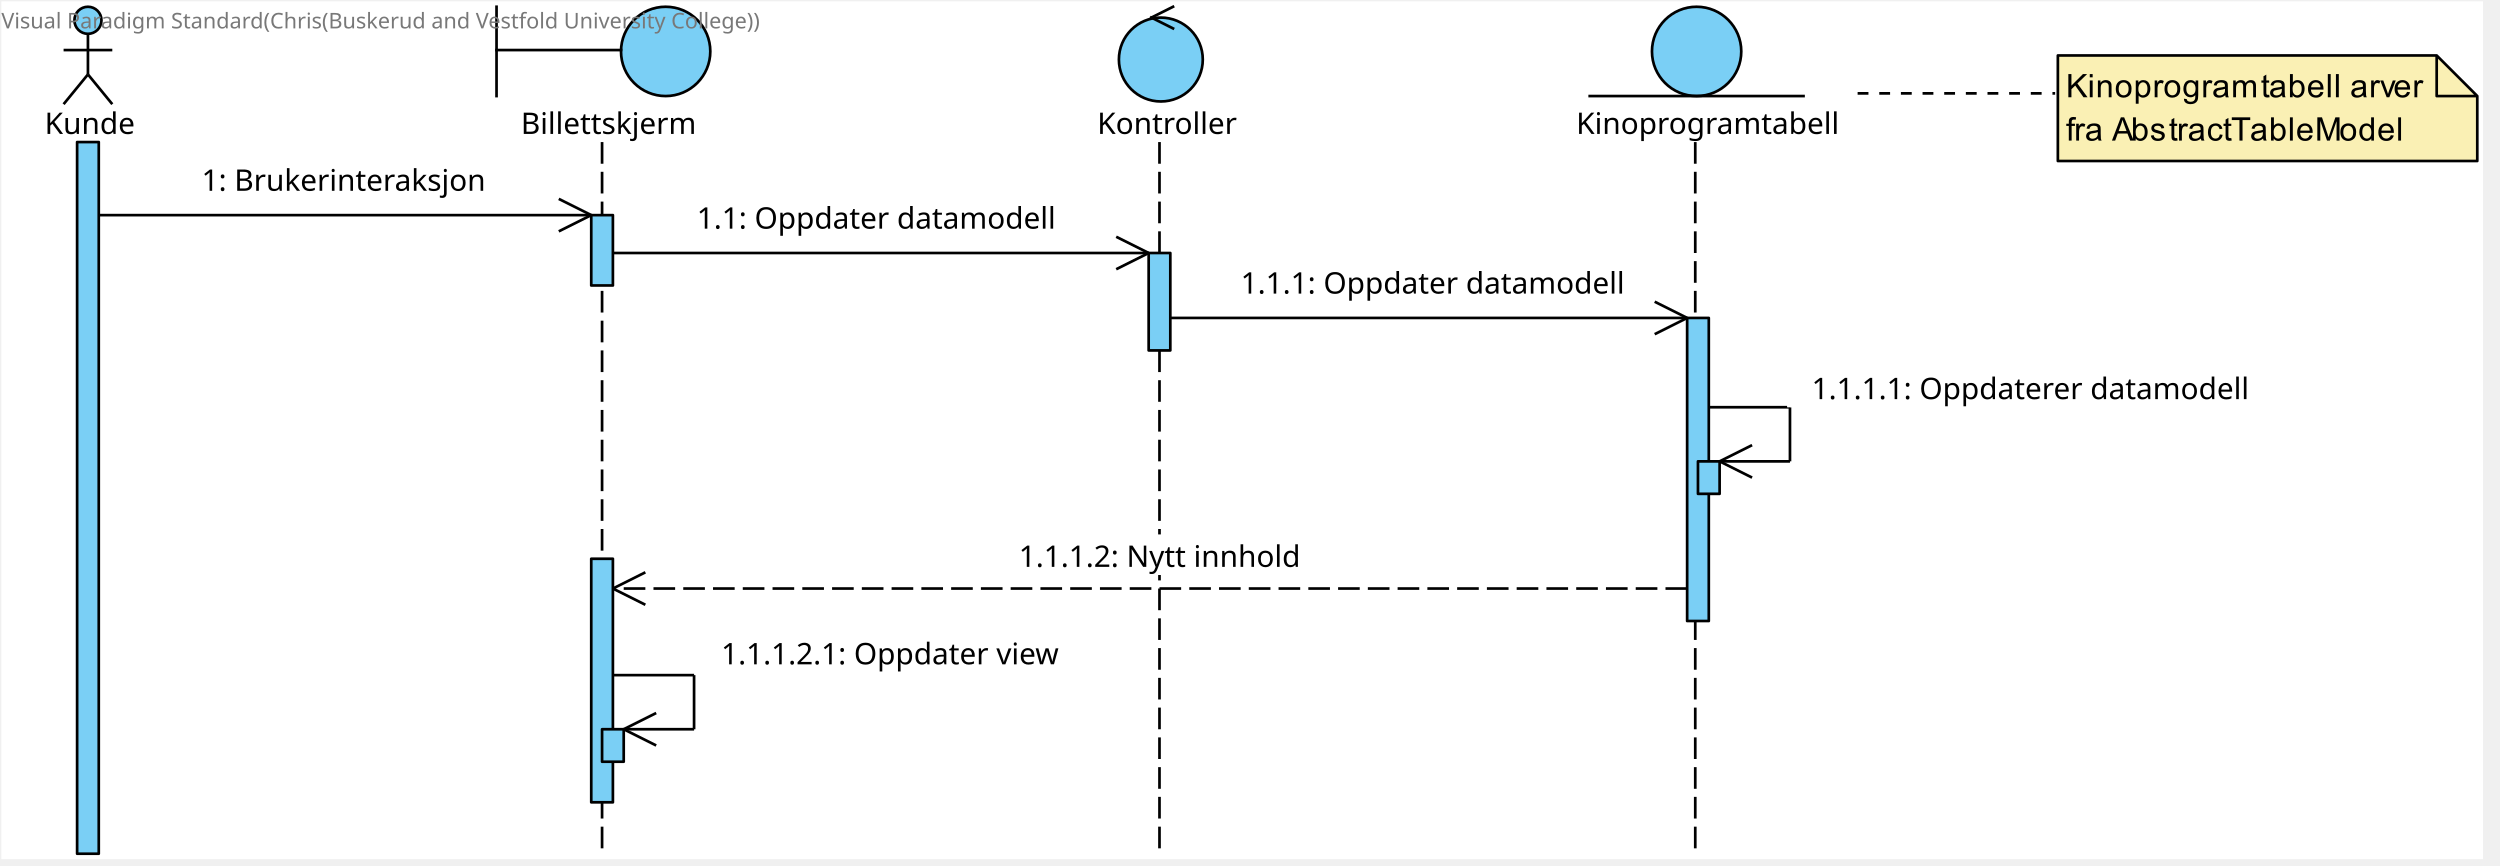
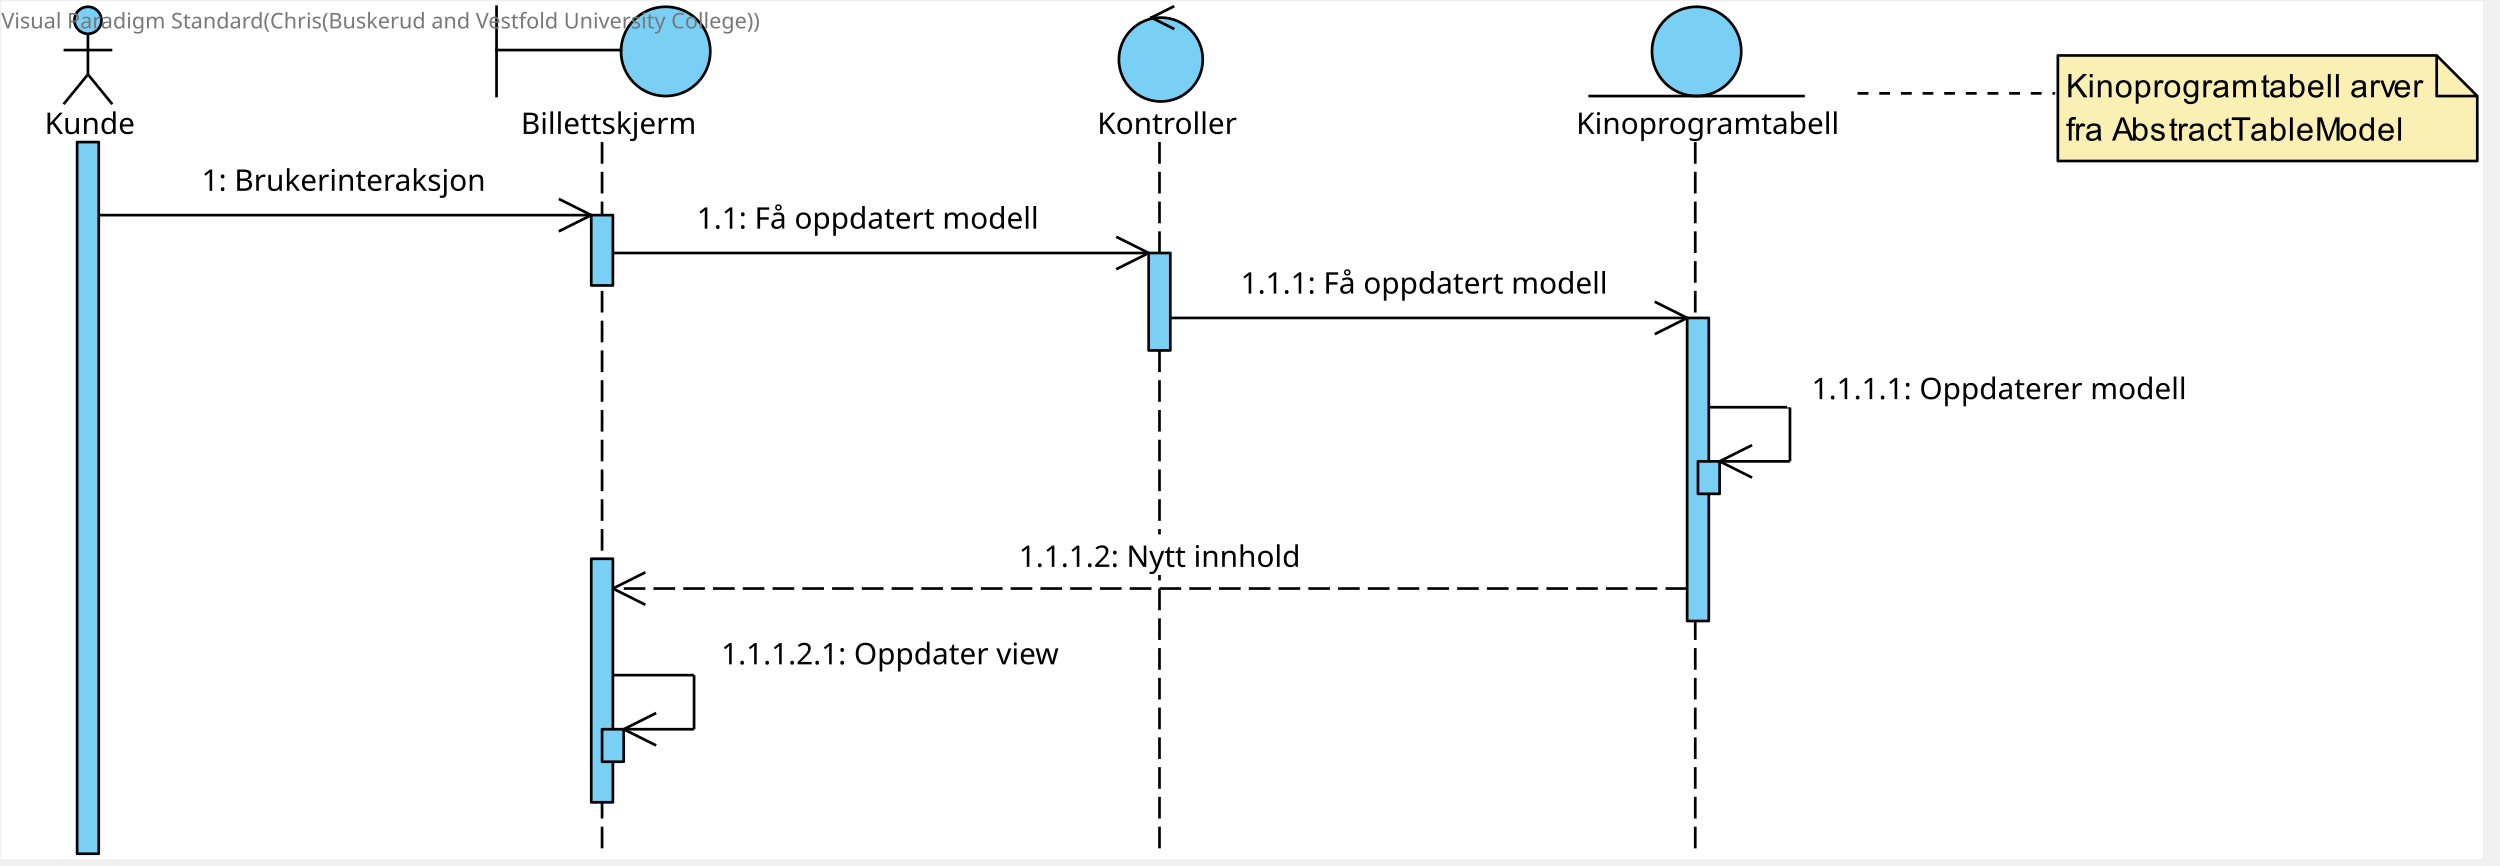
<svg xmlns="http://www.w3.org/2000/svg" viewBox="0 0 100 320" preserveAspectRatio="xMinYMin meet" width="918.109" stroke-miterlimit="10" font-weight="normal" height="317.995" font-style="normal" font-size="12px" version="1.1" id="svg358" style="font-style:normal;font-weight:normal;font-size:12px;font-family:Dialog;color-interpolation:auto;fill:#000000;fill-opacity:0;stroke:#000000;stroke-width:1;stroke-linecap:square;stroke-linejoin:miter;stroke-miterlimit:10;stroke-dasharray:none;stroke-dashoffset:0;stroke-opacity:0;color-rendering:auto;image-rendering:auto;shape-rendering:auto;text-rendering:auto">
  <defs id="genericDefs" />
  <rect id="rect364" width="917.109" height="316.995" x="0.5" y="0.5" />
  <rect id="rect375" width="373.458" height="81.467" x="139.236" y="156.981" />
  <g id="layer1" style="display:inline" transform="translate(0.5,0.5)">
    <g id="g356">
      <defs id="defs1">
        <clipPath clipPathUnits="userSpaceOnUse" id="clipPath1">
          <path d="M -7,-7 H 71 V 325 H -7 Z" id="path11" />
        </clipPath>
        <clipPath clipPathUnits="userSpaceOnUse" id="clipPath2">
          <path d="M -7,-7 H 90 V 325 H -7 Z" id="path14" />
        </clipPath>
        <clipPath clipPathUnits="userSpaceOnUse" id="clipPath3">
          <path d="M -7,-7 H 81 V 325 H -7 Z" id="path17" />
        </clipPath>
        <clipPath clipPathUnits="userSpaceOnUse" id="clipPath4">
          <path d="M -7,-7 H 129 V 325 H -7 Z" id="path20" />
        </clipPath>
        <clipPath clipPathUnits="userSpaceOnUse" id="clipPath5">
          <path d="M -7,-7 H 19 V 37 H -7 Z" id="path23" />
        </clipPath>
        <clipPath clipPathUnits="userSpaceOnUse" id="clipPath6">
          <path d="M -7,-7 H 19 V 47 H -7 Z" id="path26" />
        </clipPath>
        <clipPath clipPathUnits="userSpaceOnUse" id="clipPath7">
          <path d="M -7,-7 H 19 V 123 H -7 Z" id="path29" />
        </clipPath>
        <clipPath clipPathUnits="userSpaceOnUse" id="clipPath8">
          <path d="M -7,-7 H 19 V 101 H -7 Z" id="path32" />
        </clipPath>
        <clipPath clipPathUnits="userSpaceOnUse" id="clipPath9">
          <path d="M -7,-7 H 19 V 23 H -7 Z" id="path35" />
        </clipPath>
        <clipPath clipPathUnits="userSpaceOnUse" id="clipPath10">
          <path d="M -7,-7 H 138 V 151 H -7 Z" id="path38" />
        </clipPath>
        <clipPath clipPathUnits="userSpaceOnUse" id="clipPath11">
          <path d="M -7,-7 H 167 V 51 H -7 Z" id="path41" />
        </clipPath>
        <clipPath clipPathUnits="userSpaceOnUse" id="clipPath12">
          <path d="M 0,0 V 40 H 141 V 0 Z" id="path44" />
        </clipPath>
        <clipPath clipPathUnits="userSpaceOnUse" id="clipPath13">
          <path d="M -52,-15 H 104 V 30 H -52 Z" id="path47" />
        </clipPath>
        <clipPath clipPathUnits="userSpaceOnUse" id="clipPath14">
          <path d="M -69,-15 H 138 V 30 H -69 Z" id="path50" />
        </clipPath>
        <clipPath clipPathUnits="userSpaceOnUse" id="clipPath15">
          <path d="M -57,-15 H 114 V 30 H -57 Z" id="path53" />
        </clipPath>
        <clipPath clipPathUnits="userSpaceOnUse" id="clipPath16">
          <path d="M -99,-15 H 198 V 30 H -99 Z" id="path56" />
        </clipPath>
        <clipPath clipPathUnits="userSpaceOnUse" id="clipPath17">
          <path d="M 0,0 H 248 V 66 H 0 Z" id="path59" />
        </clipPath>
        <clipPath clipPathUnits="userSpaceOnUse" id="clipPath18">
          <path d="M 177,10 V 25 H 59 V 10 Z M 0,0 V 66 H 248 V 39 h -5 V 24 h 5 V 4 H 183 V 0 H 53 V 4 H 1 V 0 Z" id="path62" />
        </clipPath>
        <clipPath clipPathUnits="userSpaceOnUse" id="clipPath19">
          <path d="M 0,0 H 265 V 66 H 0 Z" id="path65" />
        </clipPath>
        <clipPath clipPathUnits="userSpaceOnUse" id="clipPath20">
          <path d="M 198,10 V 25 H 53 V 10 Z M 0,0 V 66 H 265 V 49 H 254 V 34 h 11 V 0 Z" id="path68" />
        </clipPath>
        <clipPath clipPathUnits="userSpaceOnUse" id="clipPath21">
          <path d="M 0,0 H 257 V 66 H 0 Z" id="path71" />
        </clipPath>
        <clipPath clipPathUnits="userSpaceOnUse" id="clipPath22">
          <path d="M 202,10 V 25 H 48 V 10 Z M 0,0 V 66 H 257 V 0 Z" id="path74" />
        </clipPath>
        <clipPath clipPathUnits="userSpaceOnUse" id="clipPath23">
          <path d="M 0,0 H 96 V 86 H 0 Z" id="path77" />
        </clipPath>
        <clipPath clipPathUnits="userSpaceOnUse" id="clipPath24">
          <path d="M 0,0 V 86 H 96 V 31 H 60 V 16 H 96 V 0 Z" id="path80" />
        </clipPath>
        <clipPath clipPathUnits="userSpaceOnUse" id="clipPath25">
          <path d="M 0,0 V 86 H 96 V 30 H 61 V 15 H 96 V 0 Z" id="path83" />
        </clipPath>
        <clipPath clipPathUnits="userSpaceOnUse" id="clipPath26">
          <path d="M 0,0 H 463 V 66 H 0 Z" id="path86" />
        </clipPath>
        <clipPath clipPathUnits="userSpaceOnUse" id="clipPath27">
          <path d="M 289,11 V 26 H 171 V 11 Z M 201,47 V 62 H 61 V 47 Z M 0,0 V 66 H 463 V 0 Z" id="path89" />
        </clipPath>
        <clipPath clipPathUnits="userSpaceOnUse" id="clipPath28">
          <path d="M 0,0 H 139 V 66 H 0 Z" id="path92" />
        </clipPath>
        <clipPath clipPathUnits="userSpaceOnUse" id="clipPath29">
          <path d="M 0,0 V 34 H 22 V 49 H 0 V 66 H 139 V 0 Z" id="path95" />
        </clipPath>
        <clipPath clipPathUnits="userSpaceOnUse" id="clipPath30">
          <path d="M -118,-15 H 236 V 30 H -118 Z" id="path98" />
        </clipPath>
        <clipPath clipPathUnits="userSpaceOnUse" id="clipPath31">
          <path d="M -140,-15 H 280 V 30 H -140 Z" id="path101" />
        </clipPath>
        <clipPath clipPathUnits="userSpaceOnUse" id="clipPath32">
          <path d="M -173,-15 H 346 V 30 H -173 Z" id="path104" />
        </clipPath>
        <clipPath clipPathUnits="userSpaceOnUse" id="clipPath33">
          <path d="M -154,-15 H 308 V 30 H -154 Z" id="path107" />
        </clipPath>
        <clipPath clipPathUnits="userSpaceOnUse" id="clipPath34">
          <path d="M -145,-15 H 290 V 30 H -145 Z" id="path110" />
        </clipPath>
      </defs>
      <g id="g116" style="fill:#ffffff;fill-opacity:1;stroke:#ffffff;stroke-opacity:1;text-rendering:geometricPrecision">
        <rect x="0" width="917.109" height="316.995" y="0" id="rect114" style="stroke:none" />
      </g>
      <g font-size="11px" transform="translate(2,2)" id="g122" style="font-size:11px;font-family:sans-serif;fill:#7acff5;fill-opacity:1;stroke:#7acff5;stroke-opacity:1;image-rendering:optimizeQuality;text-rendering:geometricPrecision">
        <circle r="5" clip-path="url(#clipPath1)" cx="30" cy="5" id="circle118" style="stroke:none" />
        <rect x="26" width="8" height="263" y="50" clip-path="url(#clipPath1)" id="rect120" style="stroke:none" />
      </g>
      <g font-size="11px" transform="translate(2,2)" stroke-miterlimit="0" id="g136" style="font-size:11px;font-family:sans-serif;fill:#000000;fill-opacity:1;stroke:#000000;stroke-linecap:butt;stroke-linejoin:round;stroke-miterlimit:0;stroke-opacity:1;image-rendering:optimizeQuality;text-rendering:geometricPrecision">
        <circle r="5" clip-path="url(#clipPath1)" cx="30" cy="5" id="circle124" style="fill:none" />
        <rect x="26" width="8" height="263" y="50" clip-path="url(#clipPath1)" id="rect126" style="fill:none" />
        <line y2="25" x1="30" clip-path="url(#clipPath1)" x2="30" y1="10" id="line128" style="fill:none" />
        <line y2="36" x1="30" clip-path="url(#clipPath1)" x2="21" y1="25" id="line130" style="fill:none" />
        <line y2="36" x1="30" clip-path="url(#clipPath1)" x2="39" y1="25" id="line132" style="fill:none" />
        <line y2="16" x1="21" clip-path="url(#clipPath1)" x2="39" y1="16" id="line134" style="fill:none" />
      </g>
      <g font-size="11px" transform="translate(183,2)" id="g146" style="font-size:11px;font-family:sans-serif;fill:#7acff5;fill-opacity:1;stroke:#7acff5;stroke-opacity:1;image-rendering:optimizeQuality;text-rendering:geometricPrecision">
        <circle r="16.5" clip-path="url(#clipPath2)" cx="62.5" cy="16.5" id="circle138" style="stroke:none" />
        <line clip-path="url(#clipPath2)" x1="0" x2="0" y1="0" y2="33" id="line140" style="fill:none;stroke:#000000" />
        <line clip-path="url(#clipPath2)" x1="0" x2="46" y1="16" y2="16" id="line142" style="fill:none;stroke:#000000" />
        <circle r="16.5" clip-path="url(#clipPath2)" cx="62.5" cy="16.5" id="circle144" style="fill:none;stroke:#000000" />
      </g>
      <g transform="translate(183,2)" stroke-miterlimit="0" font-size="11px" id="g150" style="font-size:11px;font-family:sans-serif;fill:#000000;fill-opacity:1;stroke:#000000;stroke-linecap:butt;stroke-linejoin:bevel;stroke-miterlimit:0;stroke-dasharray:8, 3;stroke-opacity:1;image-rendering:optimizeQuality;text-rendering:geometricPrecision">
        <line y2="314" x1="39" clip-path="url(#clipPath2)" x2="39" y1="50" id="line148" style="fill:none" />
      </g>
      <g font-size="11px" transform="translate(394,2)" id="g160" style="font-size:11px;font-family:sans-serif;fill:#7acff5;fill-opacity:1;stroke:#7acff5;stroke-opacity:1;image-rendering:optimizeQuality;text-rendering:geometricPrecision">
        <circle r="15.5" clip-path="url(#clipPath3)" cx="34.5" cy="19.5" id="circle152" style="stroke:none" />
        <circle r="15.5" clip-path="url(#clipPath3)" cx="34.5" cy="19.5" id="circle154" style="fill:none;stroke:#000000" />
        <line clip-path="url(#clipPath3)" x1="31" x2="39" y1="4" y2="0" id="line156" style="fill:none;stroke:#000000" />
        <line clip-path="url(#clipPath3)" x1="31" x2="39" y1="4" y2="8" id="line158" style="fill:none;stroke:#000000" />
      </g>
      <g transform="translate(394,2)" stroke-miterlimit="0" font-size="11px" id="g164" style="font-size:11px;font-family:sans-serif;fill:#000000;fill-opacity:1;stroke:#000000;stroke-linecap:butt;stroke-linejoin:bevel;stroke-miterlimit:0;stroke-dasharray:8, 3;stroke-opacity:1;image-rendering:optimizeQuality;text-rendering:geometricPrecision">
        <line y2="314" x1="34" clip-path="url(#clipPath3)" x2="34" y1="50" id="line162" style="fill:none" />
      </g>
      <g font-size="11px" transform="translate(568,2)" id="g172" style="font-size:11px;font-family:sans-serif;fill:#7acff5;fill-opacity:1;stroke:#7acff5;stroke-opacity:1;image-rendering:optimizeQuality;text-rendering:geometricPrecision">
        <circle r="16.5" clip-path="url(#clipPath4)" cx="58.5" cy="16.5" id="circle166" style="stroke:none" />
        <circle r="16.5" clip-path="url(#clipPath4)" cx="58.5" cy="16.5" id="circle168" style="fill:none;stroke:#000000" />
        <line clip-path="url(#clipPath4)" x1="19" x2="98" y1="33" y2="33" id="line170" style="fill:none;stroke:#000000" />
      </g>
      <g transform="translate(568,2)" stroke-miterlimit="0" font-size="11px" id="g176" style="font-size:11px;font-family:sans-serif;fill:#000000;fill-opacity:1;stroke:#000000;stroke-linecap:butt;stroke-linejoin:bevel;stroke-miterlimit:0;stroke-dasharray:8, 3;stroke-opacity:1;image-rendering:optimizeQuality;text-rendering:geometricPrecision">
        <line y2="314" x1="58" clip-path="url(#clipPath4)" x2="58" y1="50" id="line174" style="fill:none" />
      </g>
      <g font-size="11px" transform="translate(218,79)" id="g180" style="font-size:11px;font-family:sans-serif;fill:#7acff5;fill-opacity:1;stroke:#7acff5;stroke-opacity:1;image-rendering:optimizeQuality;text-rendering:geometricPrecision">
        <rect x="0" width="8" height="26" y="0" clip-path="url(#clipPath5)" id="rect178" style="stroke:none" />
      </g>
      <g font-size="11px" transform="translate(218,79)" stroke-miterlimit="0" id="g184" style="font-size:11px;font-family:sans-serif;fill:#000000;fill-opacity:1;stroke:#000000;stroke-linecap:butt;stroke-linejoin:round;stroke-miterlimit:0;stroke-opacity:1;image-rendering:optimizeQuality;text-rendering:geometricPrecision">
        <rect x="0" width="8" height="26" y="0" clip-path="url(#clipPath5)" id="rect182" style="fill:none" />
      </g>
      <g font-size="11px" transform="translate(424,93)" id="g188" style="font-size:11px;font-family:sans-serif;fill:#7acff5;fill-opacity:1;stroke:#7acff5;stroke-opacity:1;image-rendering:optimizeQuality;text-rendering:geometricPrecision">
        <rect x="0" width="8" height="36" y="0" clip-path="url(#clipPath6)" id="rect186" style="stroke:none" />
      </g>
      <g font-size="11px" transform="translate(424,93)" stroke-miterlimit="0" id="g192" style="font-size:11px;font-family:sans-serif;fill:#000000;fill-opacity:1;stroke:#000000;stroke-linecap:butt;stroke-linejoin:round;stroke-miterlimit:0;stroke-opacity:1;image-rendering:optimizeQuality;text-rendering:geometricPrecision">
        <rect x="0" width="8" height="36" y="0" clip-path="url(#clipPath6)" id="rect190" style="fill:none" />
      </g>
      <g font-size="11px" transform="translate(623,117)" id="g196" style="font-size:11px;font-family:sans-serif;fill:#7acff5;fill-opacity:1;stroke:#7acff5;stroke-opacity:1;image-rendering:optimizeQuality;text-rendering:geometricPrecision">
        <rect x="0" width="8" height="112" y="0" clip-path="url(#clipPath7)" id="rect194" style="stroke:none" />
      </g>
      <g font-size="11px" transform="translate(623,117)" stroke-miterlimit="0" id="g200" style="font-size:11px;font-family:sans-serif;fill:#000000;fill-opacity:1;stroke:#000000;stroke-linecap:butt;stroke-linejoin:round;stroke-miterlimit:0;stroke-opacity:1;image-rendering:optimizeQuality;text-rendering:geometricPrecision">
        <rect x="0" width="8" height="112" y="0" clip-path="url(#clipPath7)" id="rect198" style="fill:none" />
      </g>
      <g font-size="11px" transform="translate(218,206)" id="g204" style="font-size:11px;font-family:sans-serif;fill:#7acff5;fill-opacity:1;stroke:#7acff5;stroke-opacity:1;image-rendering:optimizeQuality;text-rendering:geometricPrecision">
        <rect x="0" width="8" height="90" y="0" clip-path="url(#clipPath8)" id="rect202" style="stroke:none" />
      </g>
      <g font-size="11px" transform="translate(218,206)" stroke-miterlimit="0" id="g208" style="font-size:11px;font-family:sans-serif;fill:#000000;fill-opacity:1;stroke:#000000;stroke-linecap:butt;stroke-linejoin:round;stroke-miterlimit:0;stroke-opacity:1;image-rendering:optimizeQuality;text-rendering:geometricPrecision">
        <rect x="0" width="8" height="90" y="0" clip-path="url(#clipPath8)" id="rect206" style="fill:none" />
      </g>
      <g font-size="11px" transform="translate(627,170)" id="g212" style="font-size:11px;font-family:sans-serif;fill:#7acff5;fill-opacity:1;stroke:#7acff5;stroke-opacity:1;image-rendering:optimizeQuality;text-rendering:geometricPrecision">
        <rect x="0" width="8" height="12" y="0" clip-path="url(#clipPath9)" id="rect210" style="stroke:none" />
      </g>
      <g font-size="11px" transform="translate(627,170)" stroke-miterlimit="0" id="g216" style="font-size:11px;font-family:sans-serif;fill:#000000;fill-opacity:1;stroke:#000000;stroke-linecap:butt;stroke-linejoin:round;stroke-miterlimit:0;stroke-opacity:1;image-rendering:optimizeQuality;text-rendering:geometricPrecision">
        <rect x="0" width="8" height="12" y="0" clip-path="url(#clipPath9)" id="rect214" style="fill:none" />
      </g>
      <g font-size="11px" transform="translate(222,269)" id="g220" style="font-size:11px;font-family:sans-serif;fill:#7acff5;fill-opacity:1;stroke:#7acff5;stroke-opacity:1;image-rendering:optimizeQuality;text-rendering:geometricPrecision">
        <rect x="0" width="8" height="12" y="0" clip-path="url(#clipPath9)" id="rect218" style="stroke:none" />
      </g>
      <g font-size="11px" transform="translate(222,269)" stroke-miterlimit="0" id="g224" style="font-size:11px;font-family:sans-serif;fill:#000000;fill-opacity:1;stroke:#000000;stroke-linecap:butt;stroke-linejoin:round;stroke-miterlimit:0;stroke-opacity:1;image-rendering:optimizeQuality;text-rendering:geometricPrecision">
        <rect x="0" width="8" height="12" y="0" clip-path="url(#clipPath9)" id="rect222" style="fill:none" />
      </g>
      <g transform="translate(760,20)" id="g228" style="font-family:sans-serif;fill:#faf0b4;fill-opacity:1;stroke:#faf0b4;stroke-opacity:1;image-rendering:optimizeQuality;text-rendering:geometricPrecision">
        <polygon points="155,39 0,39 0,0 140,0 155,15 140,15 140,0 155,15 " clip-path="url(#clipPath11)" id="polygon226" style="stroke:none" />
      </g>
      <g transform="translate(760,20)" stroke-miterlimit="0" id="g232" style="font-family:sans-serif;fill:#000000;fill-opacity:1;stroke:#000000;stroke-linecap:butt;stroke-linejoin:round;stroke-miterlimit:0;stroke-opacity:1;image-rendering:optimizeQuality;text-rendering:geometricPrecision">
        <polygon points="155,39 0,39 0,0 140,0 155,15 140,15 140,0 155,15 " clip-path="url(#clipPath11)" id="polygon230" style="fill:none" />
      </g>
      <g font-size="11px" transform="translate(760,20)" id="g238" style="font-size:11px;font-family:Tahoma;fill:#000000;fill-opacity:1;stroke:#000000;stroke-opacity:1;image-rendering:optimizeQuality;text-rendering:geometricPrecision">
        <path d="M 3.875,15.457 V 6.863 h 1.141 v 4.266 L 9.281,6.863 h 1.547 l -3.609,3.484 3.766,5.109 h -1.5 L 6.422,11.113 5.016,12.473 V 15.457 Z M 11.797,8.082 V 6.863 h 1.062 V 8.082 Z m 0,7.375 V 9.238 h 1.062 v 6.219 z m 3,0 V 9.238 h 0.938 v 0.875 q 0.688,-1.016 1.984,-1.016 0.562,0 1.039,0.203 0.477,0.203 0.711,0.531 0.234,0.328 0.328,0.766 0.047,0.297 0.047,1.031 v 3.828 h -1.047 v -3.781 q 0,-0.656 -0.125,-0.969 -0.125,-0.312 -0.438,-0.508 -0.312,-0.195 -0.734,-0.195 -0.672,0 -1.164,0.43 -0.492,0.43 -0.492,1.617 v 3.406 z m 6.609,-3.109 q 0,-1.734 0.953,-2.562 0.797,-0.688 1.953,-0.688 1.281,0 2.102,0.836 0.82,0.836 0.82,2.32 0,1.203 -0.359,1.891 -0.359,0.688 -1.055,1.07 -0.695,0.383 -1.508,0.383 -1.297,0 -2.102,-0.836 -0.805,-0.836 -0.805,-2.414 z m 1.078,0 q 0,1.188 0.523,1.781 0.523,0.594 1.305,0.594 0.797,0 1.312,-0.594 0.516,-0.594 0.516,-1.812 0,-1.156 -0.523,-1.75 -0.523,-0.594 -1.305,-0.594 -0.781,0 -1.305,0.586 -0.523,0.586 -0.523,1.789 z m 6.312,5.5 V 9.238 H 29.75 v 0.797 q 0.344,-0.469 0.773,-0.703 0.43,-0.234 1.039,-0.234 0.797,0 1.406,0.406 0.609,0.406 0.914,1.156 0.305,0.75 0.305,1.641 0,0.953 -0.336,1.719 -0.336,0.766 -0.992,1.172 -0.656,0.406 -1.375,0.406 -0.531,0 -0.953,-0.227 -0.422,-0.227 -0.687,-0.555 v 3.031 z M 29.75,12.379 q 0,1.203 0.484,1.773 0.484,0.57 1.172,0.57 0.703,0 1.203,-0.594 0.5,-0.594 0.5,-1.844 0,-1.188 -0.484,-1.774 -0.484,-0.586 -1.172,-0.586 -0.672,0 -1.188,0.625 -0.516,0.625 -0.516,1.828 z m 6.031,3.078 V 9.238 h 0.953 v 0.938 q 0.359,-0.656 0.664,-0.867 0.305,-0.211 0.68,-0.211 0.531,0 1.078,0.328 l -0.359,0.984 q -0.391,-0.234 -0.766,-0.234 -0.359,0 -0.633,0.211 -0.273,0.211 -0.383,0.586 -0.188,0.562 -0.188,1.219 v 3.266 z m 3.625,-3.109 q 0,-1.734 0.953,-2.562 0.797,-0.688 1.953,-0.688 1.281,0 2.102,0.836 0.82,0.836 0.82,2.32 0,1.203 -0.359,1.891 -0.359,0.688 -1.055,1.07 -0.695,0.383 -1.508,0.383 -1.297,0 -2.102,-0.836 -0.805,-0.836 -0.805,-2.414 z m 1.078,0 q 0,1.188 0.523,1.781 0.523,0.594 1.305,0.594 0.797,0 1.312,-0.594 0.516,-0.594 0.516,-1.812 0,-1.156 -0.523,-1.75 -0.523,-0.594 -1.305,-0.594 -0.781,0 -1.305,0.586 -0.523,0.586 -0.523,1.789 z m 6.109,3.625 1.031,0.156 q 0.062,0.469 0.359,0.688 0.391,0.297 1.062,0.297 0.734,0 1.133,-0.297 0.398,-0.297 0.539,-0.812 0.094,-0.328 0.078,-1.359 -0.688,0.812 -1.719,0.812 -1.281,0 -1.984,-0.93 -0.703,-0.93 -0.703,-2.211 0,-0.891 0.32,-1.648 0.32,-0.758 0.93,-1.164 0.609,-0.406 1.438,-0.406 1.109,0 1.828,0.891 v -0.75 h 0.969 v 5.375 q 0,1.453 -0.297,2.062 -0.297,0.609 -0.938,0.961 -0.641,0.352 -1.578,0.352 -1.109,0 -1.797,-0.5 -0.688,-0.5 -0.672,-1.516 z m 0.875,-3.734 q 0,1.219 0.484,1.781 0.484,0.562 1.219,0.562 0.734,0 1.226,-0.562 0.492,-0.562 0.492,-1.75 0,-1.141 -0.508,-1.719 -0.508,-0.578 -1.227,-0.578 -0.703,0 -1.195,0.57 -0.492,0.57 -0.492,1.695 z m 6.312,3.219 V 9.238 h 0.953 v 0.938 q 0.359,-0.656 0.664,-0.867 0.305,-0.211 0.68,-0.211 0.531,0 1.078,0.328 l -0.359,0.984 q -0.391,-0.234 -0.766,-0.234 -0.359,0 -0.633,0.211 -0.273,0.211 -0.383,0.586 -0.188,0.562 -0.188,1.219 v 3.266 z m 8.078,-0.766 q -0.594,0.5 -1.133,0.703 -0.539,0.203 -1.164,0.203 -1.031,0 -1.578,-0.5 -0.547,-0.5 -0.547,-1.281 0,-0.453 0.203,-0.836 0.203,-0.383 0.547,-0.609 0.344,-0.227 0.766,-0.336 0.297,-0.094 0.938,-0.172 1.266,-0.141 1.875,-0.359 0,-0.219 0,-0.266 0,-0.656 -0.297,-0.922 -0.406,-0.344 -1.203,-0.344 -0.734,0 -1.094,0.258 -0.359,0.258 -0.531,0.914 l -1.031,-0.141 q 0.141,-0.656 0.469,-1.062 0.328,-0.406 0.938,-0.625 0.609,-0.219 1.406,-0.219 0.797,0 1.297,0.188 0.5,0.188 0.734,0.469 0.234,0.281 0.328,0.719 0.047,0.266 0.047,0.969 v 1.406 q 0,1.469 0.07,1.859 0.07,0.391 0.274,0.75 H 62.062 Q 61.906,15.129 61.859,14.691 Z M 61.766,12.332 q -0.578,0.234 -1.719,0.406 -0.656,0.094 -0.922,0.211 -0.266,0.117 -0.414,0.336 -0.148,0.219 -0.148,0.5 0,0.422 0.32,0.703 0.32,0.281 0.93,0.281 0.609,0 1.086,-0.266 0.477,-0.266 0.695,-0.734 0.172,-0.359 0.172,-1.047 z m 3.031,3.125 V 9.238 h 0.938 v 0.875 Q 66.031,9.645 66.516,9.371 67,9.098 67.625,9.098 q 0.688,0 1.133,0.281 0.445,0.281 0.617,0.797 0.75,-1.078 1.922,-1.078 0.938,0 1.43,0.508 0.492,0.508 0.492,1.586 v 4.266 h -1.047 v -3.922 q 0,-0.625 -0.102,-0.906 -0.102,-0.281 -0.367,-0.453 -0.266,-0.172 -0.641,-0.172 -0.656,0 -1.086,0.438 -0.43,0.438 -0.43,1.406 v 3.609 h -1.062 v -4.047 q 0,-0.703 -0.258,-1.055 -0.258,-0.352 -0.836,-0.352 -0.453,0 -0.828,0.234 -0.375,0.234 -0.547,0.688 -0.172,0.453 -0.172,1.297 v 3.234 z m 13.297,-0.938 0.156,0.922 q -0.453,0.094 -0.797,0.094 -0.578,0 -0.891,-0.18 -0.312,-0.18 -0.445,-0.477 -0.133,-0.297 -0.133,-1.25 V 10.051 H 75.219 V 9.238 h 0.766 V 7.691 l 1.047,-0.625 v 2.172 h 1.063 v 0.812 h -1.063 v 3.641 q 0,0.453 0.055,0.578 0.055,0.125 0.18,0.203 0.125,0.078 0.359,0.078 0.188,0 0.469,-0.031 z m 4.766,0.172 q -0.594,0.5 -1.133,0.703 -0.539,0.203 -1.164,0.203 -1.031,0 -1.578,-0.5 -0.547,-0.5 -0.547,-1.281 0,-0.453 0.203,-0.836 0.203,-0.383 0.547,-0.609 0.344,-0.227 0.766,-0.336 0.297,-0.094 0.938,-0.172 1.266,-0.141 1.875,-0.359 0,-0.219 0,-0.266 0,-0.656 -0.297,-0.922 -0.406,-0.344 -1.203,-0.344 -0.734,0 -1.094,0.258 -0.359,0.258 -0.531,0.914 l -1.031,-0.141 q 0.141,-0.656 0.469,-1.062 0.328,-0.406 0.938,-0.625 0.609,-0.219 1.406,-0.219 0.797,0 1.297,0.188 0.5,0.188 0.734,0.469 0.234,0.281 0.328,0.719 0.047,0.266 0.047,0.969 v 1.406 q 0,1.469 0.07,1.859 0.07,0.391 0.274,0.75 H 83.062 Q 82.906,15.129 82.859,14.691 Z M 82.766,12.332 q -0.578,0.234 -1.719,0.406 -0.656,0.094 -0.922,0.211 -0.266,0.117 -0.414,0.336 -0.148,0.219 -0.148,0.5 0,0.422 0.32,0.703 0.32,0.281 0.93,0.281 0.609,0 1.086,-0.266 0.477,-0.266 0.695,-0.734 0.172,-0.359 0.172,-1.047 z m 4,3.125 H 85.781 V 6.863 h 1.063 v 3.062 q 0.672,-0.828 1.703,-0.828 0.578,0 1.086,0.227 0.508,0.227 0.844,0.648 0.336,0.422 0.523,1.016 0.188,0.594 0.188,1.266 0,1.594 -0.797,2.469 -0.797,0.875 -1.891,0.875 -1.109,0 -1.734,-0.922 z M 86.75,12.301 q 0,1.109 0.312,1.609 0.5,0.812 1.344,0.812 0.688,0 1.195,-0.594 0.508,-0.594 0.508,-1.797 0,-1.219 -0.484,-1.797 -0.484,-0.578 -1.172,-0.578 -0.688,0 -1.195,0.602 -0.508,0.602 -0.508,1.742 z m 10.297,1.156 1.094,0.125 q -0.25,0.953 -0.953,1.484 -0.703,0.531 -1.781,0.531 -1.359,0 -2.164,-0.844 -0.805,-0.844 -0.805,-2.359 0,-1.562 0.812,-2.43 0.812,-0.867 2.094,-0.867 1.25,0 2.039,0.844 0.789,0.844 0.789,2.391 0,0.094 0,0.281 h -4.641 q 0.063,1.031 0.578,1.57 0.516,0.539 1.297,0.539 0.578,0 0.992,-0.305 0.414,-0.305 0.648,-0.961 z m -3.453,-1.703 h 3.469 Q 97,10.957 96.672,10.566 96.156,9.957 95.359,9.957 q -0.734,0 -1.227,0.484 -0.492,0.484 -0.539,1.312 z m 6.172,3.703 V 6.863 h 1.062 v 8.594 z m 3,0 V 6.863 h 1.062 v 8.594 z m 10.094,-0.766 q -0.594,0.5 -1.133,0.703 -0.539,0.203 -1.164,0.203 -1.031,0 -1.578,-0.5 -0.547,-0.5 -0.547,-1.281 0,-0.453 0.203,-0.836 0.203,-0.383 0.547,-0.609 0.344,-0.227 0.766,-0.336 0.297,-0.094 0.938,-0.172 1.266,-0.141 1.875,-0.359 0,-0.219 0,-0.266 0,-0.656 -0.297,-0.922 -0.406,-0.344 -1.203,-0.344 -0.734,0 -1.094,0.258 -0.359,0.258 -0.531,0.914 l -1.031,-0.141 q 0.141,-0.656 0.469,-1.062 0.328,-0.406 0.938,-0.625 0.609,-0.219 1.406,-0.219 0.797,0 1.297,0.188 0.5,0.188 0.734,0.469 0.234,0.281 0.328,0.719 0.047,0.266 0.047,0.969 v 1.406 q 0,1.469 0.07,1.859 0.07,0.391 0.274,0.75 h -1.109 q -0.156,-0.328 -0.203,-0.766 z m -0.094,-2.359 q -0.578,0.234 -1.719,0.406 -0.656,0.094 -0.922,0.211 -0.266,0.117 -0.414,0.336 -0.148,0.219 -0.148,0.5 0,0.422 0.32,0.703 0.32,0.281 0.93,0.281 0.609,0 1.086,-0.266 0.477,-0.266 0.695,-0.734 0.172,-0.359 0.172,-1.047 z m 3.016,3.125 V 9.238 h 0.953 v 0.938 q 0.359,-0.656 0.664,-0.867 0.305,-0.211 0.68,-0.211 0.531,0 1.078,0.328 l -0.359,0.984 q -0.391,-0.234 -0.766,-0.234 -0.359,0 -0.633,0.211 -0.273,0.211 -0.383,0.586 -0.188,0.562 -0.188,1.219 v 3.266 z m 5.734,0 -2.359,-6.219 h 1.109 l 1.344,3.719 q 0.203,0.609 0.391,1.25 0.141,-0.484 0.391,-1.172 l 1.391,-3.797 h 1.078 L 122.5,15.457 Z m 7.531,-2 1.094,0.125 q -0.25,0.953 -0.953,1.484 -0.703,0.531 -1.781,0.531 -1.359,0 -2.164,-0.844 -0.805,-0.844 -0.805,-2.359 0,-1.562 0.812,-2.43 0.812,-0.867 2.094,-0.867 1.25,0 2.039,0.844 0.789,0.844 0.789,2.391 0,0.094 0,0.281 h -4.641 q 0.063,1.031 0.578,1.57 0.516,0.539 1.297,0.539 0.578,0 0.992,-0.305 0.414,-0.305 0.648,-0.961 z m -3.453,-1.703 h 3.469 Q 129,10.957 128.672,10.566 128.156,9.957 127.359,9.957 q -0.734,0 -1.227,0.484 -0.492,0.484 -0.539,1.312 z m 6.187,3.703 V 9.238 h 0.953 v 0.938 q 0.359,-0.656 0.664,-0.867 0.305,-0.211 0.68,-0.211 0.531,0 1.078,0.328 l -0.359,0.984 q -0.391,-0.234 -0.766,-0.234 -0.359,0 -0.633,0.211 -0.273,0.211 -0.383,0.586 -0.188,0.562 -0.188,1.219 v 3.266 z" clip-path="url(#clipPath12)" id="path234" style="stroke:none" />
        <path d="M 4.047,31.457 V 26.051 H 3.109 v -0.812 h 0.938 v -0.672 q 0,-0.625 0.109,-0.922 0.156,-0.422 0.539,-0.672 0.383,-0.25 1.07,-0.25 0.453,0 0.984,0.109 l -0.156,0.906 q -0.328,-0.047 -0.625,-0.047 -0.484,0 -0.68,0.203 -0.195,0.203 -0.195,0.766 v 0.578 h 1.219 v 0.812 H 5.094 v 5.406 z m 2.734,0 v -6.219 h 0.953 v 0.938 q 0.359,-0.656 0.664,-0.867 0.305,-0.211 0.68,-0.211 0.531,0 1.078,0.328 l -0.359,0.984 q -0.391,-0.234 -0.766,-0.234 -0.359,0 -0.633,0.211 -0.273,0.211 -0.383,0.586 -0.188,0.562 -0.188,1.219 v 3.266 z m 8.078,-0.766 q -0.594,0.5 -1.133,0.703 -0.539,0.203 -1.164,0.203 -1.031,0 -1.578,-0.5 -0.547,-0.5 -0.547,-1.281 0,-0.453 0.203,-0.836 0.203,-0.383 0.547,-0.609 0.344,-0.227 0.766,-0.336 0.297,-0.094 0.938,-0.172 1.266,-0.141 1.875,-0.359 0,-0.219 0,-0.266 0,-0.656 -0.297,-0.922 -0.406,-0.344 -1.203,-0.344 -0.734,0 -1.094,0.258 -0.359,0.258 -0.531,0.914 l -1.031,-0.141 q 0.141,-0.656 0.469,-1.062 0.328,-0.406 0.938,-0.625 0.609,-0.219 1.406,-0.219 0.797,0 1.297,0.188 0.5,0.188 0.734,0.469 0.234,0.281 0.328,0.719 0.047,0.266 0.047,0.969 v 1.406 q 0,1.469 0.07,1.859 0.07,0.391 0.274,0.75 H 15.062 Q 14.906,31.129 14.859,30.691 Z M 14.766,28.332 q -0.578,0.234 -1.719,0.406 -0.656,0.094 -0.922,0.211 -0.266,0.117 -0.414,0.336 -0.148,0.219 -0.148,0.5 0,0.422 0.32,0.703 0.32,0.281 0.93,0.281 0.609,0 1.086,-0.266 0.477,-0.266 0.695,-0.734 0.172,-0.359 0.172,-1.047 z m 5.219,3.125 3.297,-8.594 H 24.5 l 3.516,8.594 h -1.281 l -1.016,-2.609 h -3.578 l -0.953,2.609 z m 2.484,-3.531 h 2.906 l -0.891,-2.375 q -0.422,-1.078 -0.609,-1.781 -0.172,0.828 -0.469,1.641 z m 6.297,3.531 h -0.984 v -8.594 h 1.063 v 3.062 q 0.672,-0.828 1.703,-0.828 0.578,0 1.086,0.227 0.508,0.227 0.844,0.648 0.336,0.422 0.523,1.016 0.188,0.594 0.188,1.266 0,1.594 -0.797,2.469 -0.797,0.875 -1.891,0.875 -1.109,0 -1.734,-0.922 z M 28.75,28.301 q 0,1.109 0.312,1.609 0.5,0.812 1.344,0.812 0.688,0 1.195,-0.594 0.508,-0.594 0.508,-1.797 0,-1.219 -0.484,-1.797 -0.484,-0.578 -1.172,-0.578 -0.688,0 -1.195,0.602 -0.508,0.602 -0.508,1.742 z m 5.625,1.297 1.031,-0.156 q 0.094,0.625 0.492,0.953 0.399,0.328 1.133,0.328 0.719,0 1.07,-0.289 0.351,-0.289 0.351,-0.695 0,-0.359 -0.312,-0.562 -0.219,-0.141 -1.078,-0.359 -1.156,-0.297 -1.602,-0.508 -0.445,-0.211 -0.68,-0.586 -0.234,-0.375 -0.234,-0.844 0,-0.406 0.188,-0.766 0.188,-0.359 0.516,-0.594 0.25,-0.172 0.672,-0.297 0.422,-0.125 0.922,-0.125 0.719,0 1.273,0.211 0.555,0.211 0.82,0.57 0.266,0.359 0.359,0.953 l -1.031,0.141 q -0.062,-0.469 -0.398,-0.742 -0.336,-0.274 -0.961,-0.274 -0.719,0 -1.031,0.242 -0.312,0.242 -0.312,0.57 0,0.203 0.125,0.359 0.141,0.172 0.406,0.281 0.156,0.062 0.937,0.266 1.125,0.312 1.563,0.5 0.437,0.188 0.687,0.547 0.25,0.359 0.25,0.906 0,0.531 -0.305,0.992 -0.305,0.461 -0.883,0.719 -0.578,0.258 -1.313,0.258 -1.219,0 -1.851,-0.508 -0.633,-0.508 -0.805,-1.492 z m 9.719,0.922 0.156,0.922 q -0.453,0.094 -0.797,0.094 -0.578,0 -0.891,-0.18 -0.312,-0.18 -0.445,-0.477 -0.133,-0.297 -0.133,-1.25 v -3.578 h -0.766 v -0.812 h 0.766 v -1.547 l 1.047,-0.625 v 2.172 h 1.063 v 0.812 h -1.063 v 3.641 q 0,0.453 0.055,0.578 0.055,0.125 0.18,0.203 0.125,0.078 0.359,0.078 0.188,0 0.469,-0.031 z m 0.687,0.938 v -6.219 h 0.953 v 0.938 q 0.359,-0.656 0.664,-0.867 0.305,-0.211 0.68,-0.211 0.531,0 1.078,0.328 l -0.359,0.984 q -0.391,-0.234 -0.766,-0.234 -0.359,0 -0.633,0.211 -0.273,0.211 -0.383,0.586 -0.188,0.562 -0.188,1.219 v 3.266 z m 8.078,-0.766 q -0.594,0.5 -1.133,0.703 -0.539,0.203 -1.164,0.203 -1.031,0 -1.578,-0.5 -0.547,-0.5 -0.547,-1.281 0,-0.453 0.203,-0.836 0.203,-0.383 0.547,-0.609 0.344,-0.227 0.766,-0.336 0.297,-0.094 0.938,-0.172 1.266,-0.141 1.875,-0.359 0,-0.219 0,-0.266 0,-0.656 -0.297,-0.922 -0.406,-0.344 -1.203,-0.344 -0.734,0 -1.094,0.258 -0.359,0.258 -0.531,0.914 l -1.031,-0.141 q 0.141,-0.656 0.469,-1.062 0.328,-0.406 0.938,-0.625 0.609,-0.219 1.406,-0.219 0.797,0 1.297,0.188 0.5,0.188 0.734,0.469 0.234,0.281 0.328,0.719 0.047,0.266 0.047,0.969 v 1.406 q 0,1.469 0.07,1.859 0.07,0.391 0.274,0.75 H 53.062 Q 52.906,31.129 52.859,30.691 Z M 52.766,28.332 q -0.578,0.234 -1.719,0.406 -0.656,0.094 -0.922,0.211 -0.266,0.117 -0.414,0.336 -0.148,0.219 -0.148,0.5 0,0.422 0.32,0.703 0.32,0.281 0.93,0.281 0.609,0 1.086,-0.266 0.477,-0.266 0.695,-0.734 0.172,-0.359 0.172,-1.047 z m 7.094,0.844 1.031,0.141 q -0.172,1.062 -0.875,1.672 -0.703,0.609 -1.719,0.609 -1.281,0 -2.055,-0.836 -0.773,-0.836 -0.773,-2.398 0,-1 0.336,-1.758 0.336,-0.758 1.016,-1.133 0.68,-0.375 1.492,-0.375 1,0 1.648,0.508 0.648,0.508 0.836,1.461 l -1.031,0.156 Q 59.625,26.598 59.25,26.277 58.875,25.957 58.344,25.957 q -0.797,0 -1.297,0.57 -0.5,0.57 -0.5,1.805 0,1.266 0.484,1.828 0.484,0.562 1.25,0.562 0.625,0 1.039,-0.375 0.414,-0.375 0.539,-1.172 z m 4.234,1.344 0.156,0.922 q -0.453,0.094 -0.797,0.094 -0.578,0 -0.891,-0.18 -0.312,-0.18 -0.445,-0.477 -0.133,-0.297 -0.133,-1.25 v -3.578 h -0.766 v -0.812 h 0.766 v -1.547 l 1.047,-0.625 v 2.172 h 1.063 v 0.812 h -1.063 v 3.641 q 0,0.453 0.055,0.578 0.055,0.125 0.18,0.203 0.125,0.078 0.359,0.078 0.188,0 0.469,-0.031 z m 3.016,0.938 v -7.578 h -2.828 v -1.016 h 6.813 v 1.016 H 68.25 v 7.578 z m 8.75,-0.766 q -0.594,0.5 -1.133,0.703 -0.539,0.203 -1.164,0.203 -1.031,0 -1.578,-0.5 -0.547,-0.5 -0.547,-1.281 0,-0.453 0.203,-0.836 0.203,-0.383 0.547,-0.609 0.344,-0.227 0.766,-0.336 0.297,-0.094 0.938,-0.172 1.266,-0.141 1.875,-0.359 0,-0.219 0,-0.266 0,-0.656 -0.297,-0.922 -0.406,-0.344 -1.203,-0.344 -0.734,0 -1.094,0.258 -0.359,0.258 -0.531,0.914 l -1.031,-0.141 q 0.141,-0.656 0.469,-1.062 0.328,-0.406 0.938,-0.625 0.609,-0.219 1.406,-0.219 0.797,0 1.297,0.188 0.5,0.188 0.734,0.469 0.234,0.281 0.328,0.719 0.047,0.266 0.047,0.969 v 1.406 q 0,1.469 0.07,1.859 0.07,0.391 0.274,0.75 H 76.062 Q 75.906,31.129 75.859,30.691 Z M 75.766,28.332 q -0.578,0.234 -1.719,0.406 -0.656,0.094 -0.922,0.211 -0.266,0.117 -0.414,0.336 -0.148,0.219 -0.148,0.5 0,0.422 0.32,0.703 0.32,0.281 0.93,0.281 0.609,0 1.086,-0.266 0.477,-0.266 0.695,-0.734 0.172,-0.359 0.172,-1.047 z m 4,3.125 h -0.984 v -8.594 h 1.063 v 3.062 q 0.672,-0.828 1.703,-0.828 0.578,0 1.086,0.227 0.508,0.227 0.844,0.648 0.336,0.422 0.523,1.016 0.188,0.594 0.188,1.266 0,1.594 -0.797,2.469 -0.797,0.875 -1.891,0.875 -1.109,0 -1.734,-0.922 z M 79.75,28.301 q 0,1.109 0.312,1.609 0.5,0.812 1.344,0.812 0.688,0 1.195,-0.594 0.508,-0.594 0.508,-1.797 0,-1.219 -0.484,-1.797 -0.484,-0.578 -1.172,-0.578 -0.688,0 -1.195,0.602 -0.508,0.602 -0.508,1.742 z m 6.016,3.156 v -8.594 h 1.062 v 8.594 z m 7.281,-2 1.094,0.125 q -0.25,0.953 -0.953,1.484 -0.703,0.531 -1.781,0.531 -1.359,0 -2.164,-0.844 -0.805,-0.844 -0.805,-2.359 0,-1.562 0.812,-2.43 0.812,-0.867 2.094,-0.867 1.25,0 2.039,0.844 0.789,0.844 0.789,2.391 0,0.094 0,0.281 h -4.641 q 0.063,1.031 0.578,1.57 0.516,0.539 1.297,0.539 0.578,0 0.992,-0.305 0.414,-0.305 0.648,-0.961 z m -3.453,-1.703 h 3.469 Q 93,26.957 92.672,26.566 92.156,25.957 91.359,25.957 q -0.734,0 -1.227,0.484 -0.492,0.484 -0.539,1.312 z m 6.297,3.703 v -8.594 h 1.719 l 2.031,6.078 q 0.281,0.859 0.406,1.281 0.141,-0.469 0.453,-1.375 l 2.062,-5.984 h 1.531 V 31.457 H 103 v -7.188 l -2.5,7.188 h -1.031 l -2.484,-7.312 v 7.312 z m 8.516,-3.109 q 0,-1.734 0.953,-2.562 0.797,-0.688 1.953,-0.688 1.281,0 2.102,0.836 0.82,0.836 0.82,2.32 0,1.203 -0.359,1.891 -0.359,0.688 -1.055,1.07 -0.695,0.383 -1.508,0.383 -1.297,0 -2.102,-0.836 -0.805,-0.836 -0.805,-2.414 z m 1.078,0 q 0,1.188 0.523,1.781 0.523,0.594 1.305,0.594 0.797,0 1.312,-0.594 0.516,-0.594 0.516,-1.812 0,-1.156 -0.523,-1.75 -0.523,-0.594 -1.305,-0.594 -0.781,0 -1.305,0.586 -0.523,0.586 -0.523,1.789 z m 10.344,3.109 v -0.781 q -0.594,0.922 -1.734,0.922 -0.75,0 -1.375,-0.414 -0.625,-0.414 -0.969,-1.148 -0.344,-0.734 -0.344,-1.688 0,-0.922 0.313,-1.688 0.312,-0.766 0.937,-1.164 0.625,-0.398 1.391,-0.398 0.562,0 1,0.234 0.438,0.234 0.719,0.609 v -3.078 h 1.047 V 31.457 Z M 112.5,28.348 q 0,1.203 0.5,1.789 0.5,0.586 1.188,0.586 0.688,0 1.172,-0.562 0.484,-0.562 0.484,-1.719 0,-1.281 -0.492,-1.875 -0.492,-0.594 -1.211,-0.594 -0.703,0 -1.172,0.57 -0.469,0.57 -0.469,1.805 z m 10.547,1.109 1.094,0.125 q -0.25,0.953 -0.953,1.484 -0.703,0.531 -1.781,0.531 -1.359,0 -2.164,-0.844 -0.805,-0.844 -0.805,-2.359 0,-1.562 0.812,-2.43 0.812,-0.867 2.094,-0.867 1.25,0 2.039,0.844 0.789,0.844 0.789,2.391 0,0.094 0,0.281 h -4.641 q 0.063,1.031 0.578,1.57 0.516,0.539 1.297,0.539 0.578,0 0.992,-0.305 0.414,-0.305 0.648,-0.961 z m -3.453,-1.703 h 3.469 Q 123,26.957 122.672,26.566 q -0.516,-0.609 -1.312,-0.609 -0.734,0 -1.227,0.484 -0.492,0.484 -0.539,1.312 z m 6.172,3.703 v -8.594 h 1.062 v 8.594 z" clip-path="url(#clipPath12)" id="path236" style="stroke:none" />
      </g>
      <g font-size="11px" transform="translate(6,37)" id="g242" style="font-size:11px;font-family:sans-serif;fill:#000000;fill-opacity:1;stroke:#000000;stroke-opacity:1;image-rendering:optimizeQuality;text-rendering:geometricPrecision">
        <text x="10" xml:space="preserve" y="12" clip-path="url(#clipPath13)" id="text240" style="stroke:none">Kunde</text>
      </g>
      <g font-size="11px" transform="translate(188,37)" id="g246" style="font-size:11px;font-family:sans-serif;fill:#000000;fill-opacity:1;stroke:#000000;stroke-opacity:1;image-rendering:optimizeQuality;text-rendering:geometricPrecision">
        <text x="4" xml:space="preserve" y="12" clip-path="url(#clipPath14)" id="text244" style="stroke:none">Billettskjerm</text>
      </g>
      <g font-size="11px" transform="translate(401,37)" id="g250" style="font-size:11px;font-family:sans-serif;fill:#000000;fill-opacity:1;stroke:#000000;stroke-opacity:1;image-rendering:optimizeQuality;text-rendering:geometricPrecision">
        <text x="4" xml:space="preserve" y="12" clip-path="url(#clipPath15)" id="text248" style="stroke:none">Kontroller</text>
      </g>
      <g font-size="11px" transform="translate(578,37)" id="g254" style="font-size:11px;font-family:sans-serif;fill:#000000;fill-opacity:1;stroke:#000000;stroke-opacity:1;image-rendering:optimizeQuality;text-rendering:geometricPrecision">
        <text x="4" xml:space="preserve" y="12" clip-path="url(#clipPath16)" id="text252" style="stroke:none">Kinoprogramtabell</text>
      </g>
      <g font-size="11px" transform="translate(5,48)" id="g262" style="font-size:11px;font-family:sans-serif;fill:#000000;fill-opacity:1;stroke:#000000;stroke-linecap:butt;stroke-linejoin:round;stroke-opacity:1;image-rendering:optimizeQuality;text-rendering:geometricPrecision">
        <line y2="31" x1="31" clip-path="url(#clipPath18)" x2="213" y1="31" id="line256" style="fill:none" />
        <line y2="25" x1="213" clip-path="url(#clipPath18)" x2="201" y1="31" id="line258" style="fill:none" />
        <line y2="37" x1="213" clip-path="url(#clipPath18)" x2="201" y1="31" id="line260" style="fill:none" />
      </g>
      <g font-size="11px" transform="translate(195,62)" id="g270" style="font-size:11px;font-family:sans-serif;fill:#000000;fill-opacity:1;stroke:#000000;stroke-linecap:butt;stroke-linejoin:round;stroke-opacity:1;image-rendering:optimizeQuality;text-rendering:geometricPrecision">
        <line y2="31" x1="31" clip-path="url(#clipPath20)" x2="229" y1="31" id="line264" style="fill:none" />
        <line y2="25" x1="229" clip-path="url(#clipPath20)" x2="217" y1="31" id="line266" style="fill:none" />
        <line y2="37" x1="229" clip-path="url(#clipPath20)" x2="217" y1="31" id="line268" style="fill:none" />
      </g>
      <g font-size="11px" transform="translate(401,86)" id="g278" style="font-size:11px;font-family:sans-serif;fill:#000000;fill-opacity:1;stroke:#000000;stroke-linecap:butt;stroke-linejoin:round;stroke-opacity:1;image-rendering:optimizeQuality;text-rendering:geometricPrecision">
        <line y2="31" x1="31" clip-path="url(#clipPath22)" x2="222" y1="31" id="line272" style="fill:none" />
        <line y2="25" x1="222" clip-path="url(#clipPath22)" x2="210" y1="31" id="line274" style="fill:none" />
        <line y2="37" x1="222" clip-path="url(#clipPath22)" x2="210" y1="31" id="line276" style="fill:none" />
      </g>
      <g font-size="11px" transform="translate(600,119)" id="g290" style="font-size:11px;font-family:sans-serif;fill:#000000;fill-opacity:1;stroke:#000000;stroke-linecap:butt;stroke-linejoin:round;stroke-opacity:1;image-rendering:optimizeQuality;text-rendering:geometricPrecision">
        <line y2="31" x1="31" clip-path="url(#clipPath24)" x2="61" y1="31" id="line280" style="fill:none" />
        <line y2="51" x1="61" clip-path="url(#clipPath24)" x2="61" y1="31" id="line282" style="fill:none" />
        <line y2="51" x1="61" clip-path="url(#clipPath24)" x2="35" y1="51" id="line284" style="fill:none" />
        <line y2="57" x1="35" clip-path="url(#clipPath24)" x2="47" y1="51" id="line286" style="fill:none" />
        <line y2="45" x1="35" clip-path="url(#clipPath24)" x2="47" y1="51" id="line288" style="fill:none" />
      </g>
      <g font-size="11px" transform="translate(195,218)" id="g302" style="font-size:11px;font-family:sans-serif;fill:#000000;fill-opacity:1;stroke:#000000;stroke-linecap:butt;stroke-linejoin:round;stroke-opacity:1;image-rendering:optimizeQuality;text-rendering:geometricPrecision">
        <line y2="31" x1="31" clip-path="url(#clipPath25)" x2="61" y1="31" id="line292" style="fill:none" />
        <line y2="51" x1="61" clip-path="url(#clipPath25)" x2="61" y1="31" id="line294" style="fill:none" />
        <line y2="51" x1="61" clip-path="url(#clipPath25)" x2="35" y1="51" id="line296" style="fill:none" />
        <line y2="57" x1="35" clip-path="url(#clipPath25)" x2="47" y1="51" id="line298" style="fill:none" />
        <line y2="45" x1="35" clip-path="url(#clipPath25)" x2="47" y1="51" id="line300" style="fill:none" />
      </g>
      <g transform="translate(195,186)" stroke-miterlimit="0" font-size="11px" id="g310" style="font-size:11px;font-family:sans-serif;fill:#000000;fill-opacity:1;stroke:#000000;stroke-linecap:butt;stroke-linejoin:round;stroke-miterlimit:0;stroke-dasharray:8, 3;stroke-opacity:1;image-rendering:optimizeQuality;text-rendering:geometricPrecision">
        <line y2="31" x1="428" clip-path="url(#clipPath27)" x2="31" y1="31" id="line304" style="fill:none" />
        <line clip-path="url(#clipPath27)" x1="31" x2="43" y1="31" y2="37" stroke-miterlimit="10" id="line306" style="fill:none;stroke-miterlimit:10;stroke-dasharray:none" />
        <line clip-path="url(#clipPath27)" x1="31" x2="43" y1="31" y2="25" stroke-miterlimit="10" id="line308" style="fill:none;stroke-miterlimit:10;stroke-dasharray:none" />
      </g>
      <g font-size="11px" transform="translate(655,3)" id="g314" style="font-size:11px;font-family:sans-serif;fill:#000000;fill-opacity:1;stroke:#000000;stroke-linecap:butt;stroke-linejoin:round;stroke-dasharray:4;stroke-opacity:1;image-rendering:optimizeQuality;text-rendering:geometricPrecision">
        <line y2="31" x1="31" clip-path="url(#clipPath29)" x2="104" y1="31" id="line312" style="fill:none" />
      </g>
      <g font-size="11px" transform="translate(366,197)" id="g320" style="font-size:11px;font-family:sans-serif;fill:#ffffff;fill-opacity:1;stroke:#ffffff;stroke-opacity:1;image-rendering:optimizeQuality;text-rendering:geometricPrecision">
        <rect x="0" width="118" height="15" y="0" clip-path="url(#clipPath30)" id="rect316" style="stroke:none" />
        <text x="10" xml:space="preserve" y="12" clip-path="url(#clipPath30)" id="text318" style="fill:#000000;stroke:none">1.1.1.2: Nytt innhold</text>
      </g>
      <g font-size="11px" transform="translate(256,233)" id="g326" style="font-size:11px;font-family:sans-serif;fill:#ffffff;fill-opacity:1;stroke:#ffffff;stroke-opacity:1;image-rendering:optimizeQuality;text-rendering:geometricPrecision">
        <rect x="0" width="140" height="15" y="0" clip-path="url(#clipPath31)" id="rect322" style="stroke:none" />
        <text x="10" xml:space="preserve" y="12" clip-path="url(#clipPath31)" id="text324" style="fill:#000000;stroke:none">1.1.1.2.1: Oppdater view</text>
      </g>
      <g font-size="11px" transform="translate(660,135)" id="g332" style="font-size:11px;font-family:sans-serif;fill:#ffffff;fill-opacity:1;stroke:#ffffff;stroke-opacity:1;image-rendering:optimizeQuality;text-rendering:geometricPrecision">
        <rect x="0" width="173" height="15" y="0" clip-path="url(#clipPath32)" id="rect328" style="stroke:none" />
-         <text x="9" xml:space="preserve" y="12" clip-path="url(#clipPath32)" id="text330" style="fill:#000000;stroke:none">1.1.1.1: Oppdaterer datamodell</text>
+         <text x="9" xml:space="preserve" y="12" clip-path="url(#clipPath32)" id="text330" style="fill:#000000;stroke:none">1.1.1.1: Oppdaterer modell</text>
      </g>
      <g font-size="11px" transform="translate(449,96)" id="g338" style="font-size:11px;font-family:sans-serif;fill:#ffffff;fill-opacity:1;stroke:#ffffff;stroke-opacity:1;image-rendering:optimizeQuality;text-rendering:geometricPrecision">
        <rect x="0" width="154" height="15" y="0" clip-path="url(#clipPath33)" id="rect334" style="stroke:none" />
-         <text x="9" xml:space="preserve" y="12" clip-path="url(#clipPath33)" id="text336" style="fill:#000000;stroke:none">1.1.1: Oppdater datamodell</text>
+         <text x="9" xml:space="preserve" y="12" clip-path="url(#clipPath33)" id="text336" style="fill:#000000;stroke:none">1.1.1: Få oppdatert modell</text>
      </g>
      <g font-size="11px" transform="translate(248,72)" id="g344" style="font-size:11px;font-family:sans-serif;fill:#ffffff;fill-opacity:1;stroke:#ffffff;stroke-opacity:1;image-rendering:optimizeQuality;text-rendering:geometricPrecision">
        <rect x="0" width="145" height="15" y="0" clip-path="url(#clipPath34)" id="rect340" style="stroke:none" />
-         <text x="9" xml:space="preserve" y="12" clip-path="url(#clipPath34)" id="text342" style="fill:#000000;stroke:none">1.1: Oppdater datamodell</text>
+         <text x="9" xml:space="preserve" y="12" clip-path="url(#clipPath34)" id="text342" style="fill:#000000;stroke:none">1.1: Få oppdatert modell</text>
      </g>
      <g font-size="11px" transform="translate(64,58)" id="g350" style="font-size:11px;font-family:sans-serif;fill:#ffffff;fill-opacity:1;stroke:#ffffff;stroke-opacity:1;image-rendering:optimizeQuality;text-rendering:geometricPrecision">
        <rect x="0" width="118" height="15" y="0" clip-path="url(#clipPath30)" id="rect346" style="stroke:none" />
        <text x="10" xml:space="preserve" y="12" clip-path="url(#clipPath30)" id="text348" style="fill:#000000;stroke:none">1: Brukerinteraksjon</text>
      </g>
      <g font-size="8px" id="g354" style="font-size:8px;fill:#787878;fill-opacity:1;stroke:#787878;stroke-opacity:1;image-rendering:optimizeQuality;text-rendering:geometricPrecision">
        <text x="0" xml:space="preserve" y="10" id="text352" style="stroke:none">Visual Paradigm Standard(Chris(Buskerud and Vestfold University College))</text>
      </g>
    </g>
  </g>
  <g id="layer2" style="display:inline" transform="translate(0.5,0.5)" />
</svg>
